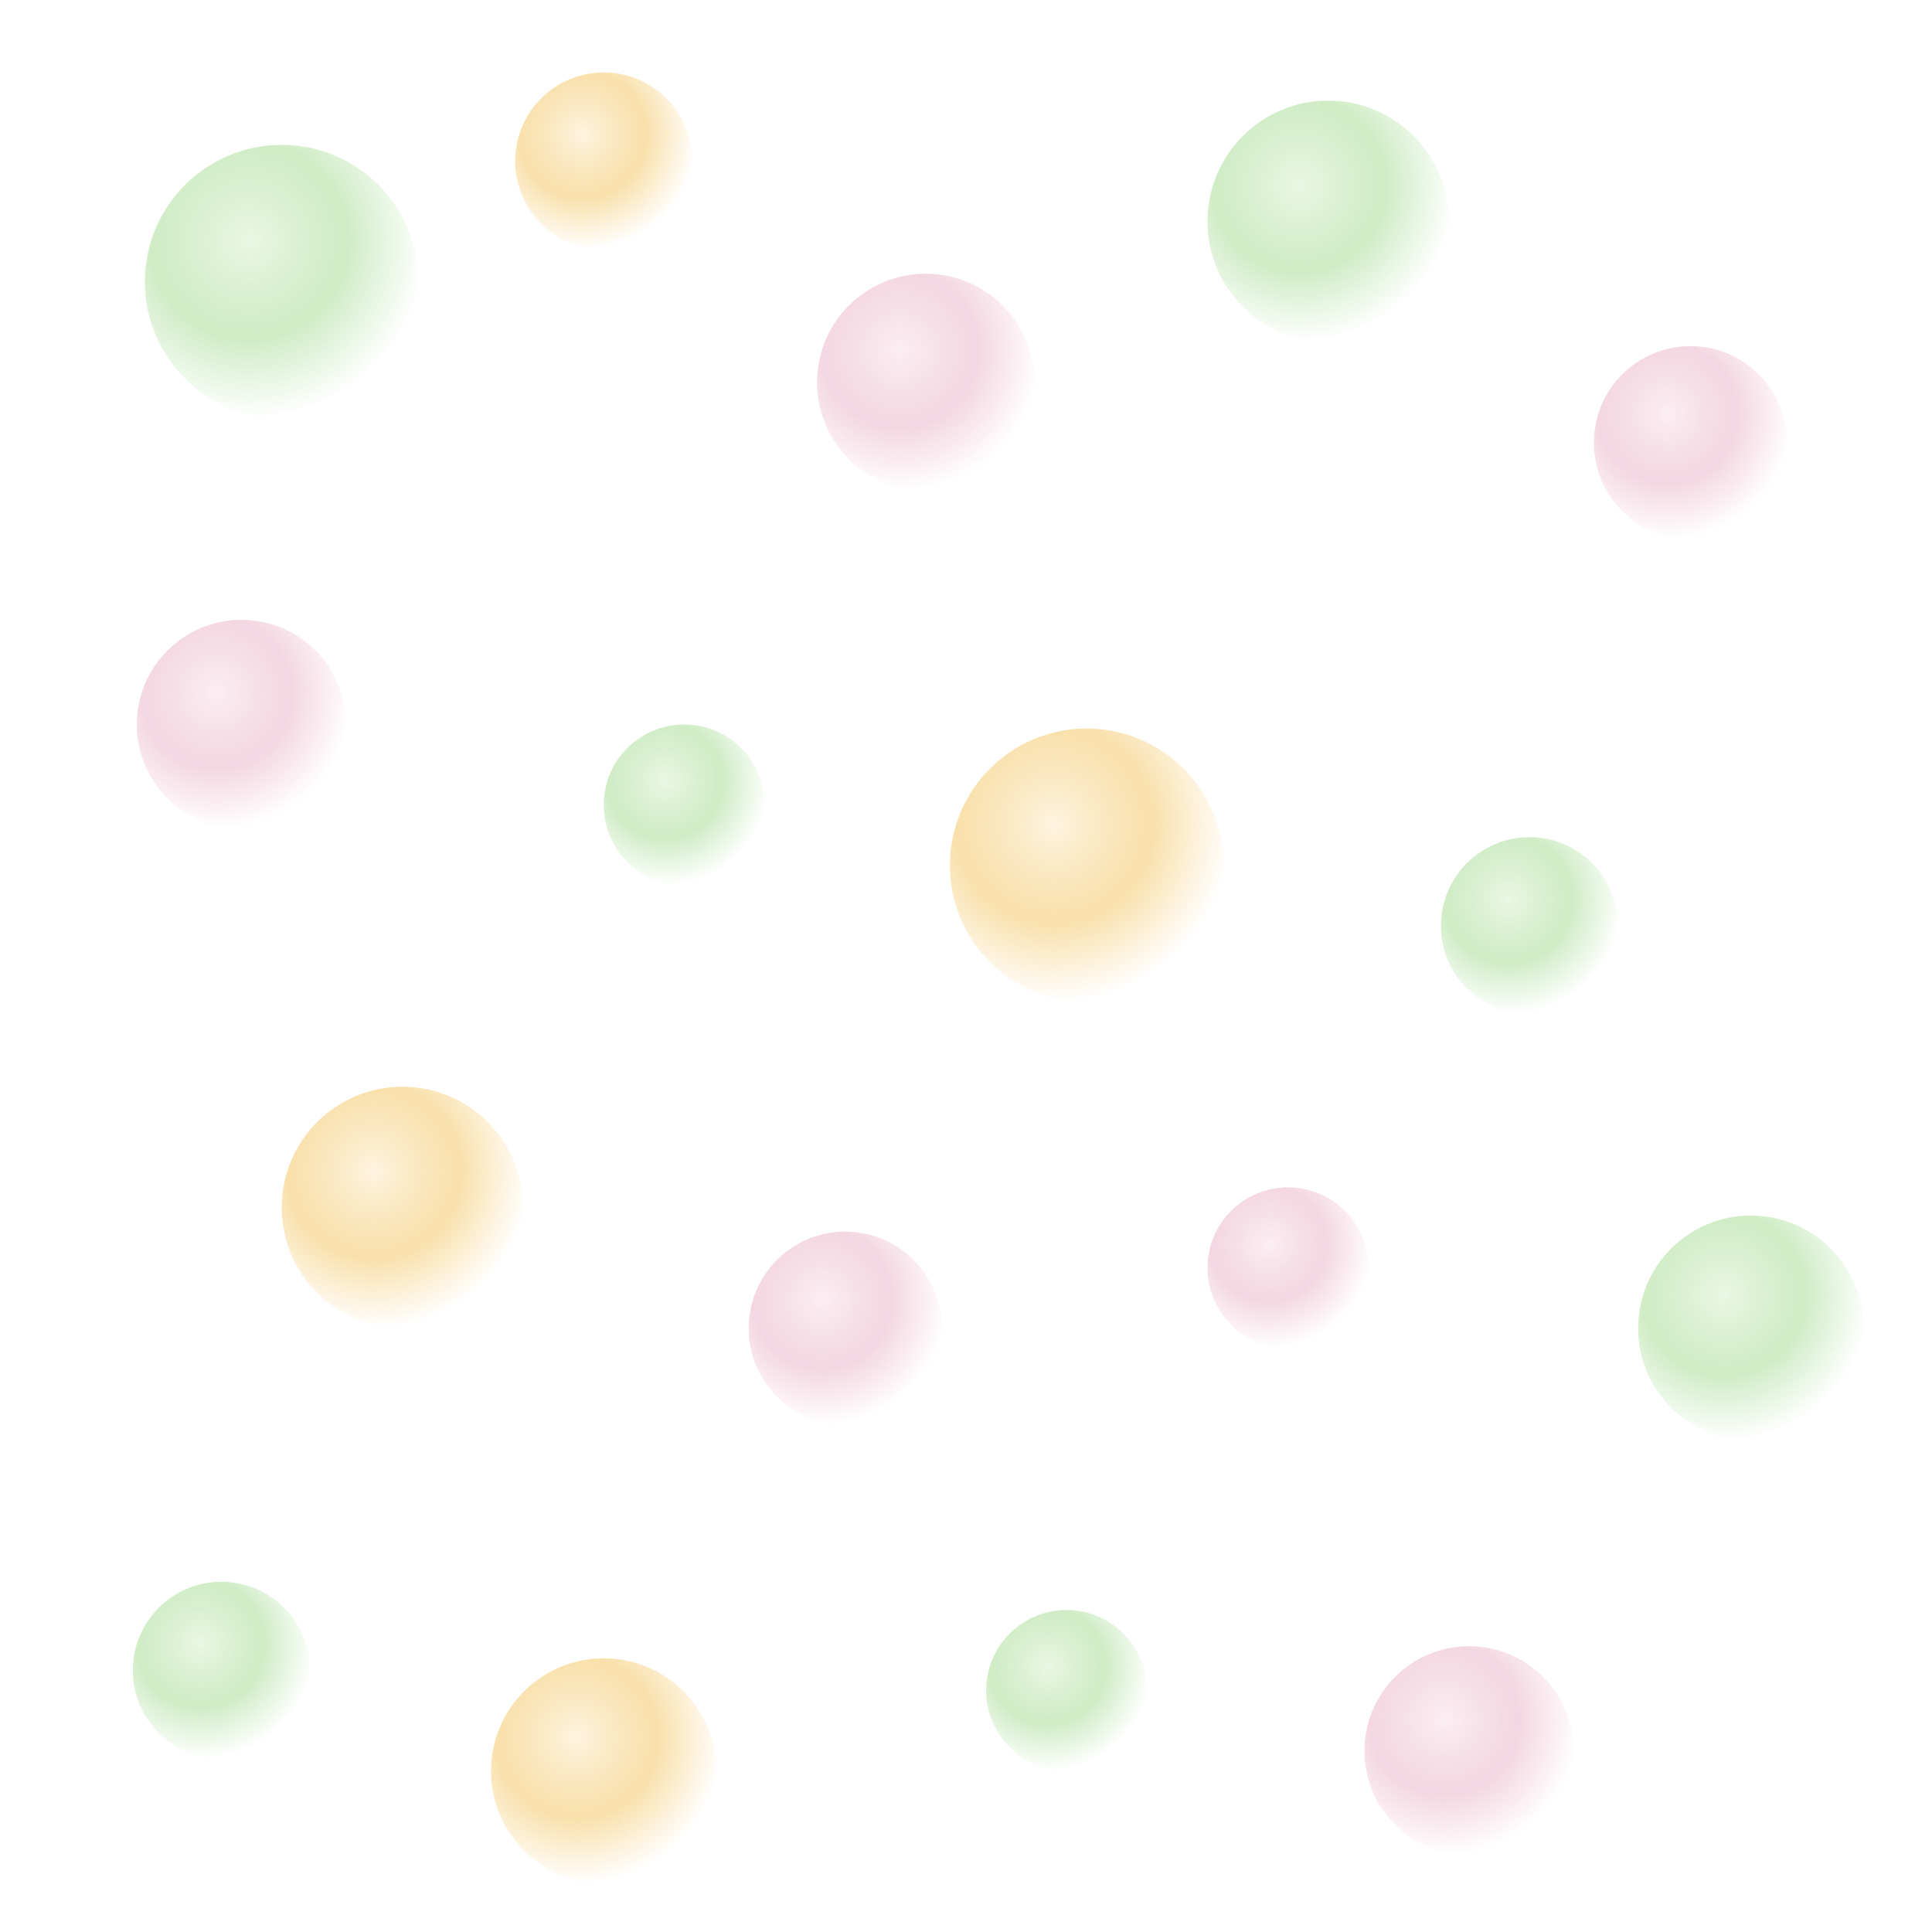
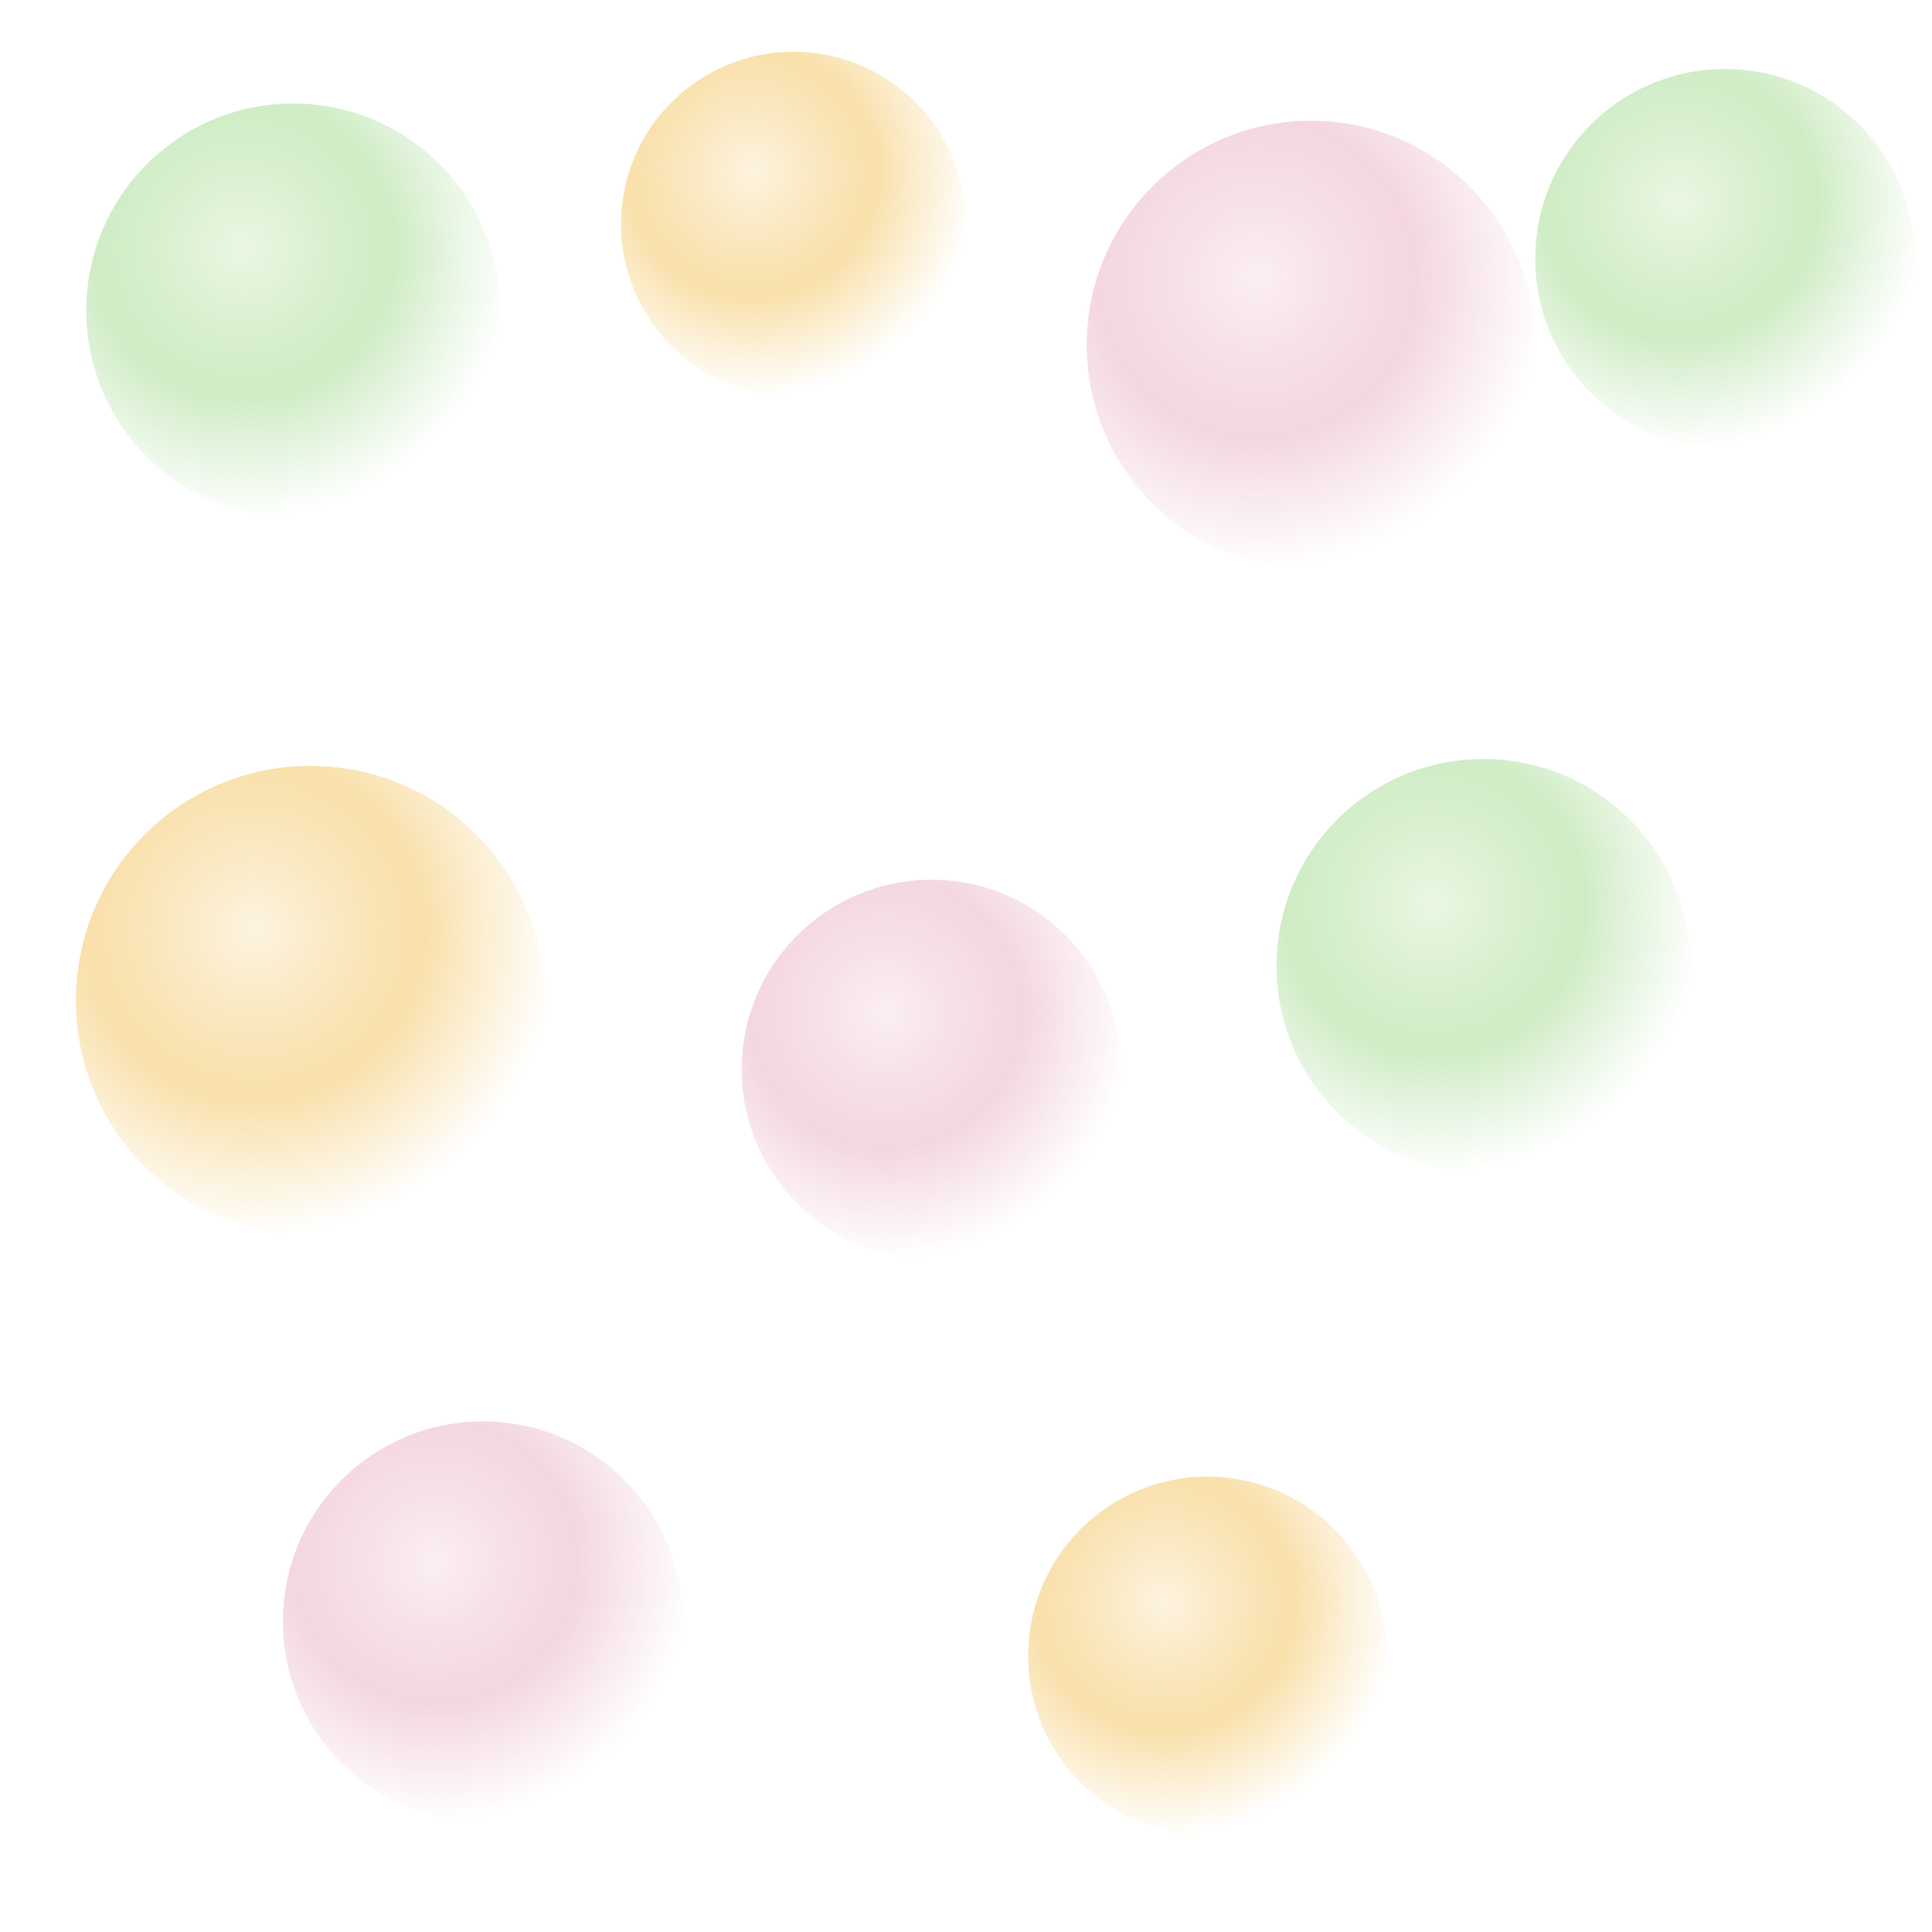
- <svg xmlns="http://www.w3.org/2000/svg" width="480" height="480" viewBox="0 0 480 480" fill="none">
+ <svg xmlns="http://www.w3.org/2000/svg" width="560" height="560" viewBox="0 0 560 560" fill="none">
  <defs>
    <radialGradient id="ballGreen" cx="38%" cy="35%" r="65%">
      <stop offset="0%" stop-color="#eaf7e2" stop-opacity="0.95" />
      <stop offset="55%" stop-color="#bfe6b2" stop-opacity="0.75" />
      <stop offset="100%" stop-color="#bfe6b2" stop-opacity="0" />
    </radialGradient>
    <radialGradient id="ballPink" cx="38%" cy="35%" r="65%">
      <stop offset="0%" stop-color="#fbeef2" stop-opacity="0.95" />
      <stop offset="55%" stop-color="#f0c9d8" stop-opacity="0.75" />
      <stop offset="100%" stop-color="#f0c9d8" stop-opacity="0" />
    </radialGradient>
    <radialGradient id="ballPeach" cx="38%" cy="35%" r="65%">
      <stop offset="0%" stop-color="#fdf3df" stop-opacity="0.95" />
      <stop offset="55%" stop-color="#f7d68f" stop-opacity="0.75" />
      <stop offset="100%" stop-color="#f7d68f" stop-opacity="0" />
    </radialGradient>
  </defs>
-   <circle cx="70" cy="70" r="34" fill="url(#ballGreen)" />
-   <circle cx="150" cy="40" r="22" fill="url(#ballPeach)" />
-   <circle cx="230" cy="95" r="27" fill="url(#ballPink)" />
-   <circle cx="330" cy="55" r="30" fill="url(#ballGreen)" />
-   <circle cx="420" cy="110" r="24" fill="url(#ballPink)" />
-   <circle cx="60" cy="180" r="26" fill="url(#ballPink)" />
-   <circle cx="170" cy="200" r="20" fill="url(#ballGreen)" />
-   <circle cx="270" cy="215" r="34" fill="url(#ballPeach)" />
-   <circle cx="380" cy="230" r="22" fill="url(#ballGreen)" />
-   <circle cx="100" cy="300" r="30" fill="url(#ballPeach)" />
-   <circle cx="210" cy="330" r="24" fill="url(#ballPink)" />
-   <circle cx="320" cy="315" r="20" fill="url(#ballPink)" />
-   <circle cx="435" cy="330" r="28" fill="url(#ballGreen)" />
-   <circle cx="55" cy="415" r="22" fill="url(#ballGreen)" />
-   <circle cx="150" cy="440" r="28" fill="url(#ballPeach)" />
-   <circle cx="265" cy="420" r="20" fill="url(#ballGreen)" />
-   <circle cx="365" cy="435" r="26" fill="url(#ballPink)" />
+   <circle cx="85" cy="90" r="60" fill="url(#ballGreen)" />
+   <circle cx="230" cy="65" r="50" fill="url(#ballPeach)" />
+   <circle cx="380" cy="100" r="65" fill="url(#ballPink)" />
+   <circle cx="500" cy="75" r="55" fill="url(#ballGreen)" />
+   <circle cx="90" cy="290" r="68" fill="url(#ballPeach)" />
+   <circle cx="270" cy="310" r="55" fill="url(#ballPink)" />
+   <circle cx="430" cy="280" r="60" fill="url(#ballGreen)" />
+   <circle cx="140" cy="470" r="58" fill="url(#ballPink)" />
+   <circle cx="350" cy="480" r="52" fill="url(#ballPeach)" />
</svg>
